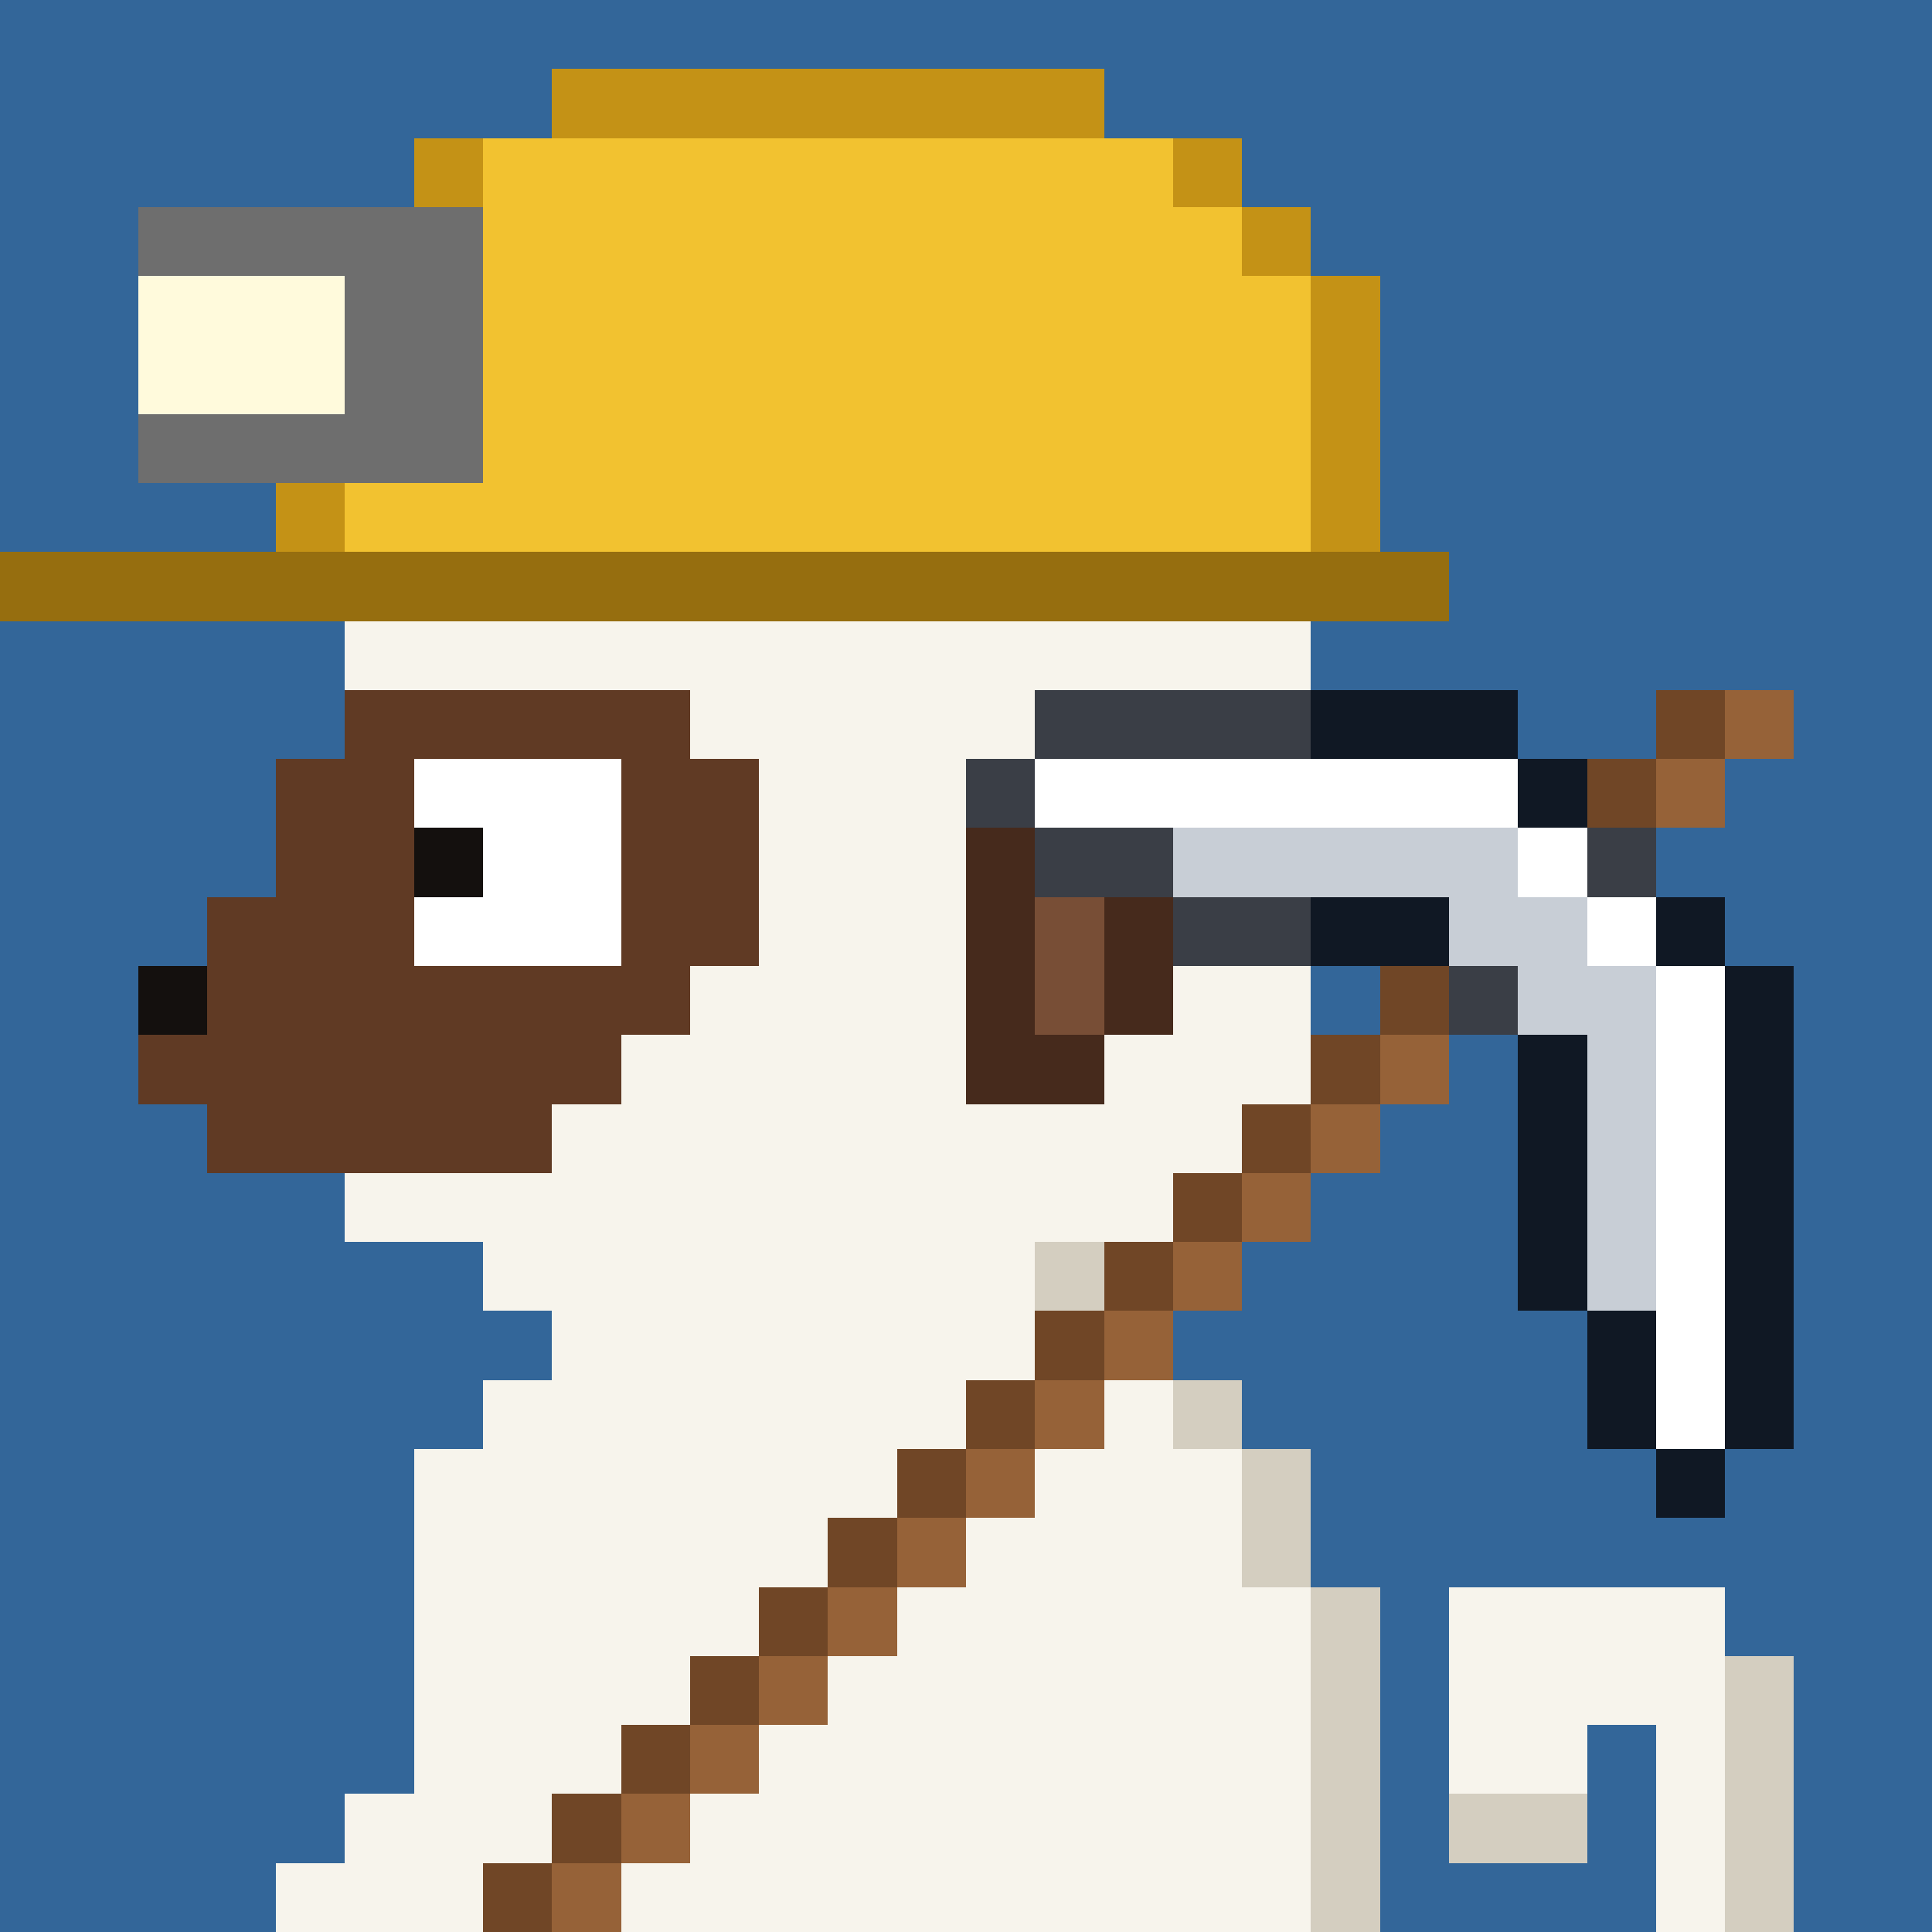
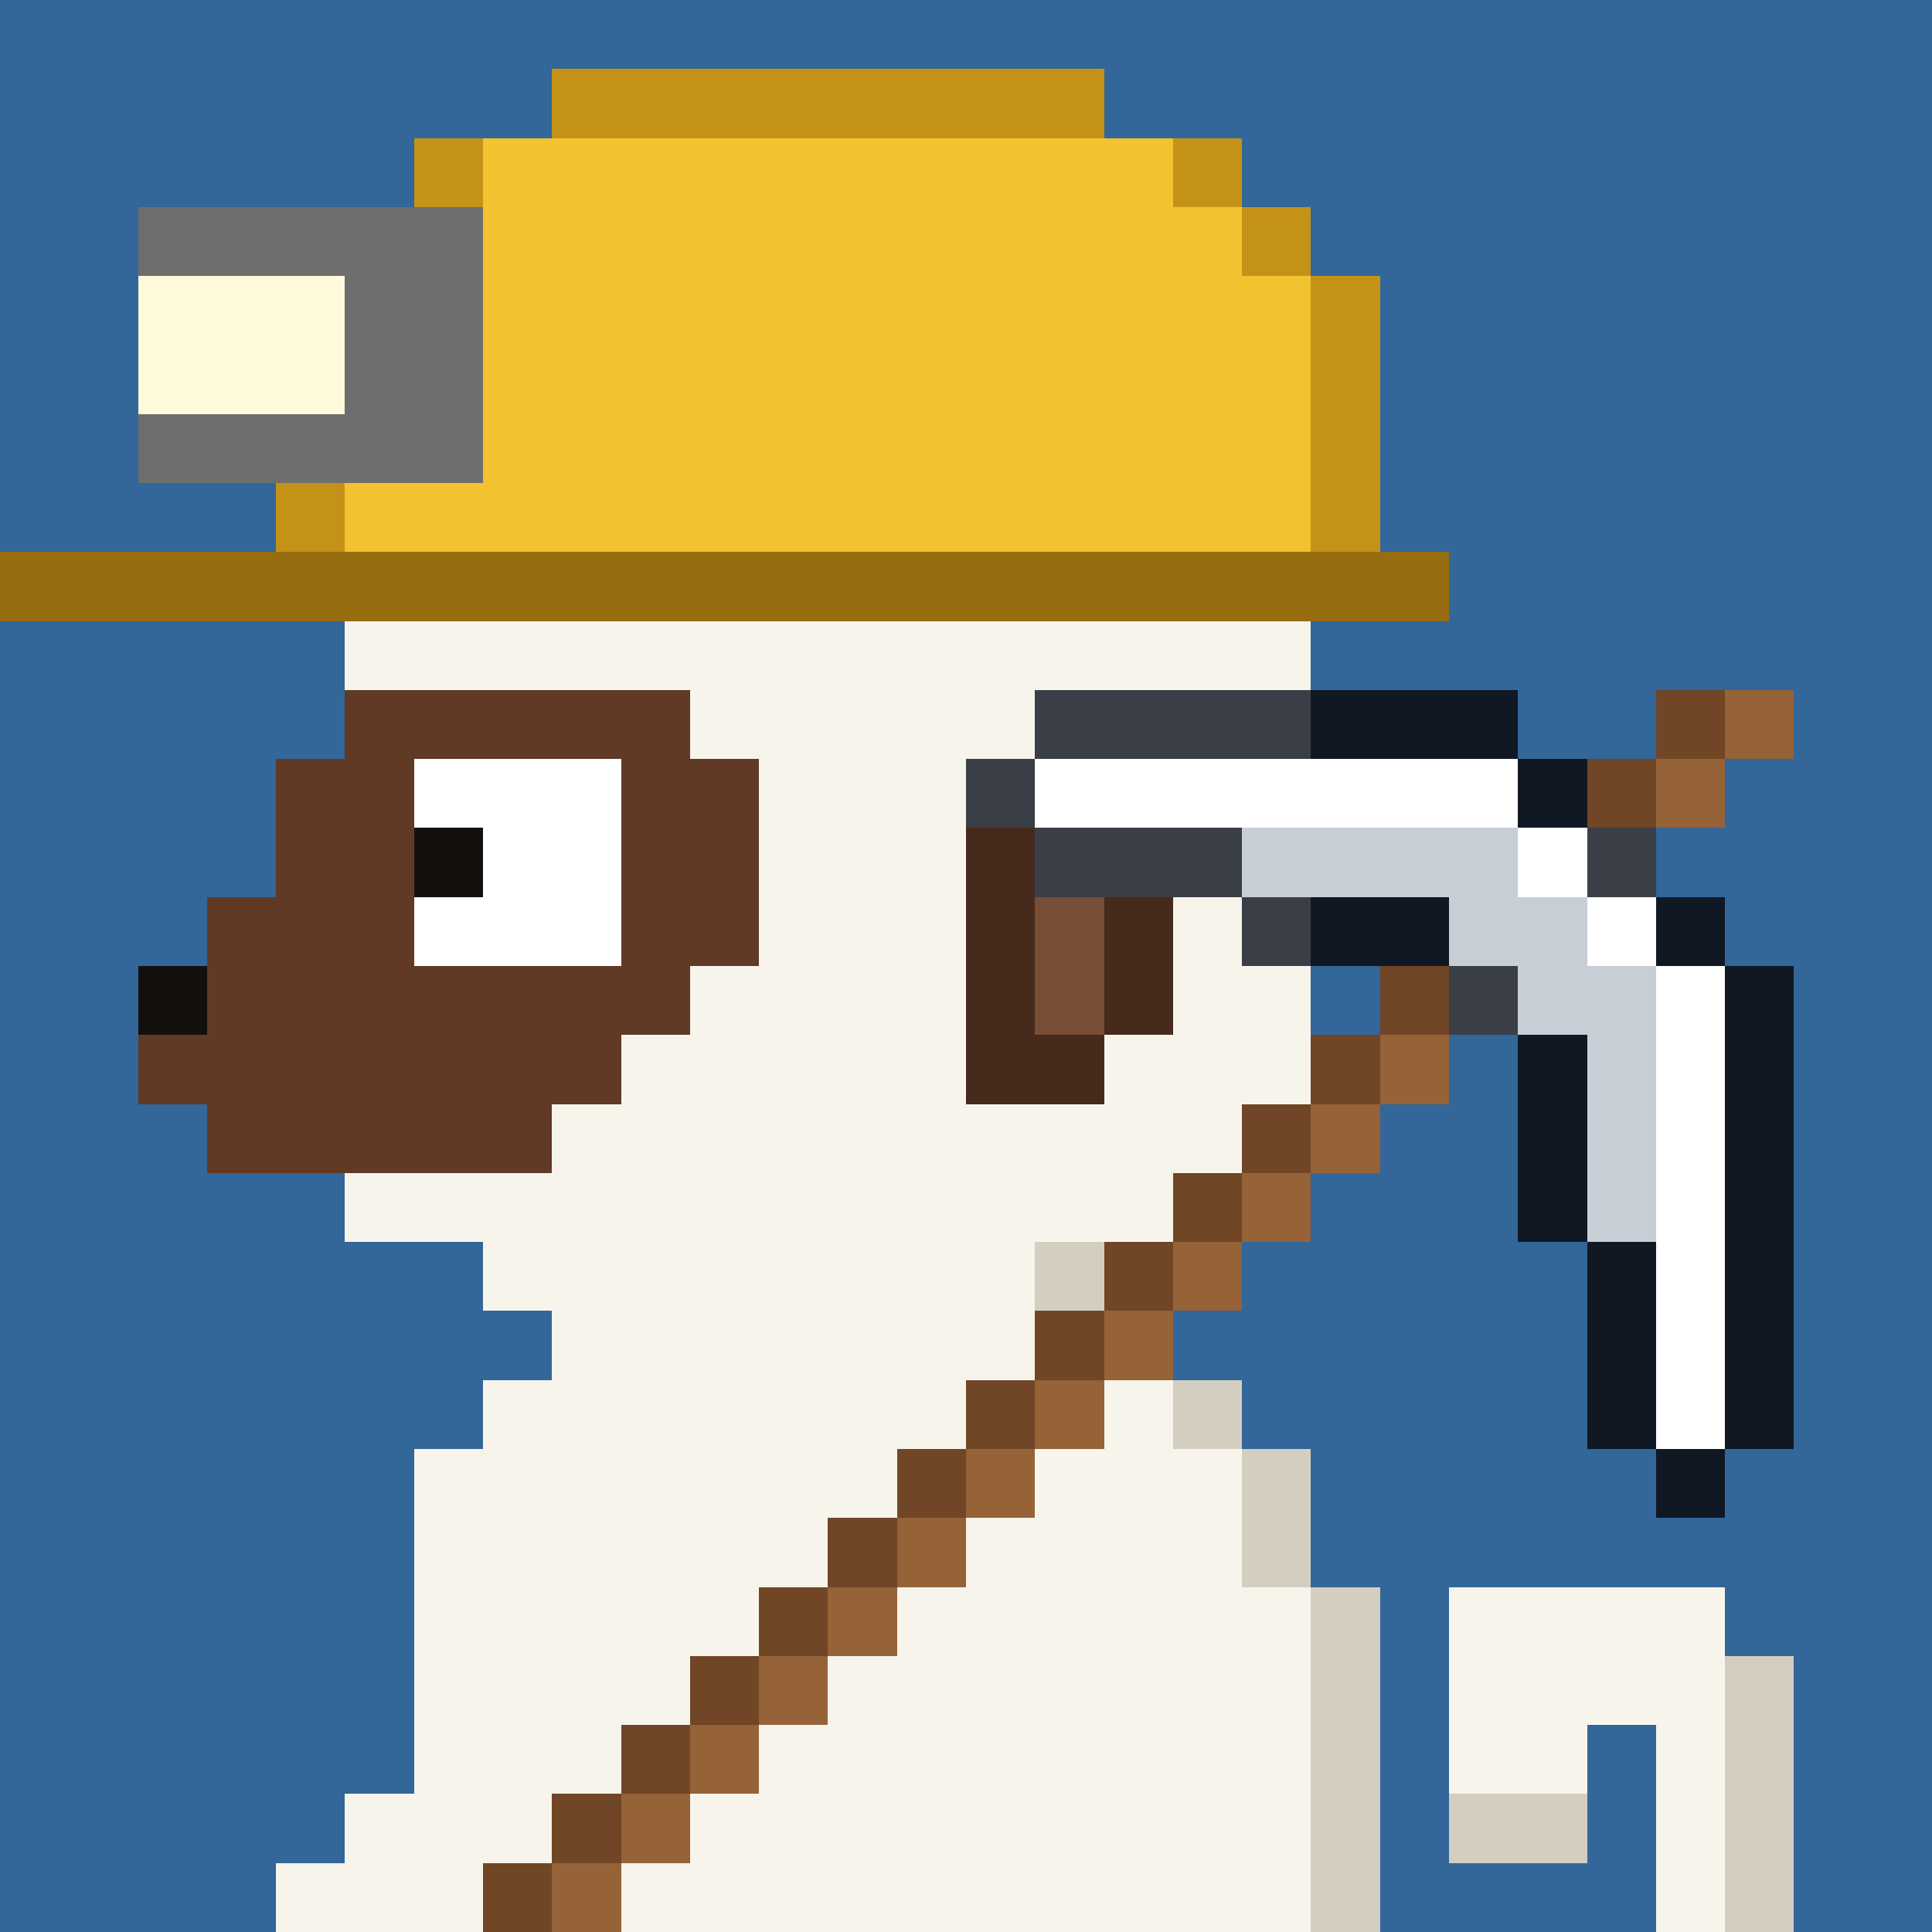
<svg xmlns="http://www.w3.org/2000/svg" viewBox="0 0 28 28" shape-rendering="crispEdges">
  <rect width="28" height="28" fill="#336699" />
  <rect x="8" y="1" width="1" height="1" fill="#c49216" />
  <rect x="9" y="1" width="1" height="1" fill="#c49216" />
  <rect x="10" y="1" width="1" height="1" fill="#c49216" />
  <rect x="11" y="1" width="1" height="1" fill="#c49216" />
  <rect x="12" y="1" width="1" height="1" fill="#c49216" />
  <rect x="13" y="1" width="1" height="1" fill="#c49216" />
  <rect x="14" y="1" width="1" height="1" fill="#c49216" />
  <rect x="15" y="1" width="1" height="1" fill="#c49216" />
  <rect x="6" y="2" width="1" height="1" fill="#c49216" />
  <rect x="7" y="2" width="1" height="1" fill="#f2c230" />
  <rect x="8" y="2" width="1" height="1" fill="#f2c230" />
  <rect x="9" y="2" width="1" height="1" fill="#f2c230" />
  <rect x="10" y="2" width="1" height="1" fill="#f2c230" />
  <rect x="11" y="2" width="1" height="1" fill="#f2c230" />
  <rect x="12" y="2" width="1" height="1" fill="#f2c230" />
  <rect x="13" y="2" width="1" height="1" fill="#f2c230" />
  <rect x="14" y="2" width="1" height="1" fill="#f2c230" />
  <rect x="15" y="2" width="1" height="1" fill="#f2c230" />
  <rect x="16" y="2" width="1" height="1" fill="#f2c230" />
  <rect x="17" y="2" width="1" height="1" fill="#c49216" />
  <rect x="2" y="3" width="1" height="1" fill="#6e6e6e" />
  <rect x="3" y="3" width="1" height="1" fill="#6e6e6e" />
  <rect x="4" y="3" width="1" height="1" fill="#6e6e6e" />
  <rect x="5" y="3" width="1" height="1" fill="#6e6e6e" />
  <rect x="6" y="3" width="1" height="1" fill="#6e6e6e" />
  <rect x="7" y="3" width="1" height="1" fill="#f2c230" />
  <rect x="8" y="3" width="1" height="1" fill="#f2c230" />
  <rect x="9" y="3" width="1" height="1" fill="#f2c230" />
  <rect x="10" y="3" width="1" height="1" fill="#f2c230" />
  <rect x="11" y="3" width="1" height="1" fill="#f2c230" />
  <rect x="12" y="3" width="1" height="1" fill="#f2c230" />
  <rect x="13" y="3" width="1" height="1" fill="#f2c230" />
  <rect x="14" y="3" width="1" height="1" fill="#f2c230" />
  <rect x="15" y="3" width="1" height="1" fill="#f2c230" />
  <rect x="16" y="3" width="1" height="1" fill="#f2c230" />
  <rect x="17" y="3" width="1" height="1" fill="#f2c230" />
  <rect x="18" y="3" width="1" height="1" fill="#c49216" />
  <rect x="2" y="4" width="1" height="1" fill="#fffadc" />
  <rect x="3" y="4" width="1" height="1" fill="#fffadc" />
  <rect x="4" y="4" width="1" height="1" fill="#fffadc" />
  <rect x="5" y="4" width="1" height="1" fill="#6e6e6e" />
  <rect x="6" y="4" width="1" height="1" fill="#6e6e6e" />
  <rect x="7" y="4" width="1" height="1" fill="#f2c230" />
  <rect x="8" y="4" width="1" height="1" fill="#f2c230" />
  <rect x="9" y="4" width="1" height="1" fill="#f2c230" />
  <rect x="10" y="4" width="1" height="1" fill="#f2c230" />
  <rect x="11" y="4" width="1" height="1" fill="#f2c230" />
  <rect x="12" y="4" width="1" height="1" fill="#f2c230" />
  <rect x="13" y="4" width="1" height="1" fill="#f2c230" />
  <rect x="14" y="4" width="1" height="1" fill="#f2c230" />
  <rect x="15" y="4" width="1" height="1" fill="#f2c230" />
  <rect x="16" y="4" width="1" height="1" fill="#f2c230" />
  <rect x="17" y="4" width="1" height="1" fill="#f2c230" />
  <rect x="18" y="4" width="1" height="1" fill="#f2c230" />
  <rect x="19" y="4" width="1" height="1" fill="#c49216" />
  <rect x="2" y="5" width="1" height="1" fill="#fffadc" />
  <rect x="3" y="5" width="1" height="1" fill="#fffadc" />
  <rect x="4" y="5" width="1" height="1" fill="#fffadc" />
  <rect x="5" y="5" width="1" height="1" fill="#6e6e6e" />
  <rect x="6" y="5" width="1" height="1" fill="#6e6e6e" />
  <rect x="7" y="5" width="1" height="1" fill="#f2c230" />
  <rect x="8" y="5" width="1" height="1" fill="#f2c230" />
  <rect x="9" y="5" width="1" height="1" fill="#f2c230" />
  <rect x="10" y="5" width="1" height="1" fill="#f2c230" />
  <rect x="11" y="5" width="1" height="1" fill="#f2c230" />
  <rect x="12" y="5" width="1" height="1" fill="#f2c230" />
  <rect x="13" y="5" width="1" height="1" fill="#f2c230" />
  <rect x="14" y="5" width="1" height="1" fill="#f2c230" />
  <rect x="15" y="5" width="1" height="1" fill="#f2c230" />
  <rect x="16" y="5" width="1" height="1" fill="#f2c230" />
  <rect x="17" y="5" width="1" height="1" fill="#f2c230" />
  <rect x="18" y="5" width="1" height="1" fill="#f2c230" />
  <rect x="19" y="5" width="1" height="1" fill="#c49216" />
  <rect x="2" y="6" width="1" height="1" fill="#6e6e6e" />
  <rect x="3" y="6" width="1" height="1" fill="#6e6e6e" />
  <rect x="4" y="6" width="1" height="1" fill="#6e6e6e" />
  <rect x="5" y="6" width="1" height="1" fill="#6e6e6e" />
  <rect x="6" y="6" width="1" height="1" fill="#6e6e6e" />
  <rect x="7" y="6" width="1" height="1" fill="#f2c230" />
  <rect x="8" y="6" width="1" height="1" fill="#f2c230" />
  <rect x="9" y="6" width="1" height="1" fill="#f2c230" />
  <rect x="10" y="6" width="1" height="1" fill="#f2c230" />
  <rect x="11" y="6" width="1" height="1" fill="#f2c230" />
  <rect x="12" y="6" width="1" height="1" fill="#f2c230" />
  <rect x="13" y="6" width="1" height="1" fill="#f2c230" />
  <rect x="14" y="6" width="1" height="1" fill="#f2c230" />
  <rect x="15" y="6" width="1" height="1" fill="#f2c230" />
  <rect x="16" y="6" width="1" height="1" fill="#f2c230" />
  <rect x="17" y="6" width="1" height="1" fill="#f2c230" />
  <rect x="18" y="6" width="1" height="1" fill="#f2c230" />
  <rect x="19" y="6" width="1" height="1" fill="#c49216" />
  <rect x="4" y="7" width="1" height="1" fill="#c49216" />
  <rect x="5" y="7" width="1" height="1" fill="#f2c230" />
  <rect x="6" y="7" width="1" height="1" fill="#f2c230" />
  <rect x="7" y="7" width="1" height="1" fill="#f2c230" />
  <rect x="8" y="7" width="1" height="1" fill="#f2c230" />
  <rect x="9" y="7" width="1" height="1" fill="#f2c230" />
  <rect x="10" y="7" width="1" height="1" fill="#f2c230" />
  <rect x="11" y="7" width="1" height="1" fill="#f2c230" />
  <rect x="12" y="7" width="1" height="1" fill="#f2c230" />
  <rect x="13" y="7" width="1" height="1" fill="#f2c230" />
  <rect x="14" y="7" width="1" height="1" fill="#f2c230" />
  <rect x="15" y="7" width="1" height="1" fill="#f2c230" />
  <rect x="16" y="7" width="1" height="1" fill="#f2c230" />
  <rect x="17" y="7" width="1" height="1" fill="#f2c230" />
  <rect x="18" y="7" width="1" height="1" fill="#f2c230" />
  <rect x="19" y="7" width="1" height="1" fill="#c49216" />
  <rect x="0" y="8" width="1" height="1" fill="#966e0f" />
  <rect x="1" y="8" width="1" height="1" fill="#966e0f" />
  <rect x="2" y="8" width="1" height="1" fill="#966e0f" />
  <rect x="3" y="8" width="1" height="1" fill="#966e0f" />
  <rect x="4" y="8" width="1" height="1" fill="#966e0f" />
  <rect x="5" y="8" width="1" height="1" fill="#966e0f" />
  <rect x="6" y="8" width="1" height="1" fill="#966e0f" />
  <rect x="7" y="8" width="1" height="1" fill="#966e0f" />
  <rect x="8" y="8" width="1" height="1" fill="#966e0f" />
  <rect x="9" y="8" width="1" height="1" fill="#966e0f" />
  <rect x="10" y="8" width="1" height="1" fill="#966e0f" />
  <rect x="11" y="8" width="1" height="1" fill="#966e0f" />
  <rect x="12" y="8" width="1" height="1" fill="#966e0f" />
  <rect x="13" y="8" width="1" height="1" fill="#966e0f" />
  <rect x="14" y="8" width="1" height="1" fill="#966e0f" />
  <rect x="15" y="8" width="1" height="1" fill="#966e0f" />
  <rect x="16" y="8" width="1" height="1" fill="#966e0f" />
  <rect x="17" y="8" width="1" height="1" fill="#966e0f" />
  <rect x="18" y="8" width="1" height="1" fill="#966e0f" />
  <rect x="19" y="8" width="1" height="1" fill="#966e0f" />
  <rect x="20" y="8" width="1" height="1" fill="#966e0f" />
  <rect x="5" y="9" width="1" height="1" fill="#f7f4ec" />
  <rect x="6" y="9" width="1" height="1" fill="#f7f4ec" />
  <rect x="7" y="9" width="1" height="1" fill="#f7f4ec" />
  <rect x="8" y="9" width="1" height="1" fill="#f7f4ec" />
  <rect x="9" y="9" width="1" height="1" fill="#f7f4ec" />
  <rect x="10" y="9" width="1" height="1" fill="#f7f4ec" />
  <rect x="11" y="9" width="1" height="1" fill="#f7f4ec" />
  <rect x="12" y="9" width="1" height="1" fill="#f7f4ec" />
  <rect x="13" y="9" width="1" height="1" fill="#f7f4ec" />
  <rect x="14" y="9" width="1" height="1" fill="#f7f4ec" />
  <rect x="15" y="9" width="1" height="1" fill="#f7f4ec" />
  <rect x="16" y="9" width="1" height="1" fill="#f7f4ec" />
  <rect x="17" y="9" width="1" height="1" fill="#f7f4ec" />
  <rect x="18" y="9" width="1" height="1" fill="#f7f4ec" />
  <rect x="5" y="10" width="1" height="1" fill="#603a24" />
  <rect x="6" y="10" width="1" height="1" fill="#603a24" />
  <rect x="7" y="10" width="1" height="1" fill="#603a24" />
  <rect x="8" y="10" width="1" height="1" fill="#603a24" />
  <rect x="9" y="10" width="1" height="1" fill="#603a24" />
  <rect x="10" y="10" width="1" height="1" fill="#f7f4ec" />
  <rect x="11" y="10" width="1" height="1" fill="#f7f4ec" />
  <rect x="12" y="10" width="1" height="1" fill="#f7f4ec" />
  <rect x="13" y="10" width="1" height="1" fill="#f7f4ec" />
  <rect x="14" y="10" width="1" height="1" fill="#f7f4ec" />
  <rect x="15" y="10" width="1" height="1" fill="#3a3e46" />
  <rect x="16" y="10" width="1" height="1" fill="#3a3e46" />
  <rect x="17" y="10" width="1" height="1" fill="#3a3e46" />
  <rect x="18" y="10" width="1" height="1" fill="#3a3e46" />
  <rect x="19" y="10" width="1" height="1" fill="#101824" />
  <rect x="20" y="10" width="1" height="1" fill="#101824" />
  <rect x="21" y="10" width="1" height="1" fill="#101824" />
  <rect x="24" y="10" width="1" height="1" fill="#704626" />
  <rect x="25" y="10" width="1" height="1" fill="#966238" />
  <rect x="4" y="11" width="1" height="1" fill="#603a24" />
  <rect x="5" y="11" width="1" height="1" fill="#603a24" />
  <rect x="6" y="11" width="1" height="1" fill="#ffffff" />
  <rect x="7" y="11" width="1" height="1" fill="#ffffff" />
  <rect x="8" y="11" width="1" height="1" fill="#ffffff" />
  <rect x="9" y="11" width="1" height="1" fill="#603a24" />
  <rect x="10" y="11" width="1" height="1" fill="#603a24" />
  <rect x="11" y="11" width="1" height="1" fill="#f7f4ec" />
  <rect x="12" y="11" width="1" height="1" fill="#f7f4ec" />
  <rect x="13" y="11" width="1" height="1" fill="#f7f4ec" />
  <rect x="14" y="11" width="1" height="1" fill="#3a3e46" />
  <rect x="15" y="11" width="1" height="1" fill="#ffffff" />
  <rect x="16" y="11" width="1" height="1" fill="#ffffff" />
  <rect x="17" y="11" width="1" height="1" fill="#ffffff" />
  <rect x="18" y="11" width="1" height="1" fill="#ffffff" />
  <rect x="19" y="11" width="1" height="1" fill="#ffffff" />
  <rect x="20" y="11" width="1" height="1" fill="#ffffff" />
  <rect x="21" y="11" width="1" height="1" fill="#ffffff" />
  <rect x="22" y="11" width="1" height="1" fill="#101824" />
  <rect x="23" y="11" width="1" height="1" fill="#704626" />
  <rect x="24" y="11" width="1" height="1" fill="#966238" />
  <rect x="4" y="12" width="1" height="1" fill="#603a24" />
  <rect x="5" y="12" width="1" height="1" fill="#603a24" />
  <rect x="6" y="12" width="1" height="1" fill="#14100e" />
  <rect x="7" y="12" width="1" height="1" fill="#ffffff" />
  <rect x="8" y="12" width="1" height="1" fill="#ffffff" />
  <rect x="9" y="12" width="1" height="1" fill="#603a24" />
  <rect x="10" y="12" width="1" height="1" fill="#603a24" />
  <rect x="11" y="12" width="1" height="1" fill="#f7f4ec" />
  <rect x="12" y="12" width="1" height="1" fill="#f7f4ec" />
  <rect x="13" y="12" width="1" height="1" fill="#f7f4ec" />
  <rect x="14" y="12" width="1" height="1" fill="#462a1c" />
  <rect x="15" y="12" width="1" height="1" fill="#3a3e46" />
  <rect x="16" y="12" width="1" height="1" fill="#3a3e46" />
-   <rect x="17" y="12" width="1" height="1" fill="#c8ced6" />
+   <rect x="17" y="12" width="1" height="1" fill="#3a3e46" />
  <rect x="18" y="12" width="1" height="1" fill="#c8ced6" />
  <rect x="19" y="12" width="1" height="1" fill="#c8ced6" />
  <rect x="20" y="12" width="1" height="1" fill="#c8ced6" />
  <rect x="21" y="12" width="1" height="1" fill="#c8ced6" />
  <rect x="22" y="12" width="1" height="1" fill="#ffffff" />
  <rect x="23" y="12" width="1" height="1" fill="#3a3e46" />
  <rect x="3" y="13" width="1" height="1" fill="#603a24" />
  <rect x="4" y="13" width="1" height="1" fill="#603a24" />
  <rect x="5" y="13" width="1" height="1" fill="#603a24" />
  <rect x="6" y="13" width="1" height="1" fill="#ffffff" />
  <rect x="7" y="13" width="1" height="1" fill="#ffffff" />
  <rect x="8" y="13" width="1" height="1" fill="#ffffff" />
  <rect x="9" y="13" width="1" height="1" fill="#603a24" />
  <rect x="10" y="13" width="1" height="1" fill="#603a24" />
  <rect x="11" y="13" width="1" height="1" fill="#f7f4ec" />
  <rect x="12" y="13" width="1" height="1" fill="#f7f4ec" />
  <rect x="13" y="13" width="1" height="1" fill="#f7f4ec" />
  <rect x="14" y="13" width="1" height="1" fill="#462a1c" />
  <rect x="15" y="13" width="1" height="1" fill="#784e36" />
  <rect x="16" y="13" width="1" height="1" fill="#462a1c" />
-   <rect x="17" y="13" width="1" height="1" fill="#3a3e46" />
+   <rect x="17" y="13" width="1" height="1" fill="#f7f4ec" />
  <rect x="18" y="13" width="1" height="1" fill="#3a3e46" />
  <rect x="19" y="13" width="1" height="1" fill="#101824" />
  <rect x="20" y="13" width="1" height="1" fill="#101824" />
  <rect x="21" y="13" width="1" height="1" fill="#c8ced6" />
  <rect x="22" y="13" width="1" height="1" fill="#c8ced6" />
  <rect x="23" y="13" width="1" height="1" fill="#ffffff" />
  <rect x="24" y="13" width="1" height="1" fill="#101824" />
  <rect x="2" y="14" width="1" height="1" fill="#14100e" />
  <rect x="3" y="14" width="1" height="1" fill="#603a24" />
  <rect x="4" y="14" width="1" height="1" fill="#603a24" />
  <rect x="5" y="14" width="1" height="1" fill="#603a24" />
  <rect x="6" y="14" width="1" height="1" fill="#603a24" />
  <rect x="7" y="14" width="1" height="1" fill="#603a24" />
  <rect x="8" y="14" width="1" height="1" fill="#603a24" />
  <rect x="9" y="14" width="1" height="1" fill="#603a24" />
  <rect x="10" y="14" width="1" height="1" fill="#f7f4ec" />
  <rect x="11" y="14" width="1" height="1" fill="#f7f4ec" />
  <rect x="12" y="14" width="1" height="1" fill="#f7f4ec" />
  <rect x="13" y="14" width="1" height="1" fill="#f7f4ec" />
  <rect x="14" y="14" width="1" height="1" fill="#462a1c" />
  <rect x="15" y="14" width="1" height="1" fill="#784e36" />
  <rect x="16" y="14" width="1" height="1" fill="#462a1c" />
  <rect x="17" y="14" width="1" height="1" fill="#f7f4ec" />
  <rect x="18" y="14" width="1" height="1" fill="#f7f4ec" />
  <rect x="20" y="14" width="1" height="1" fill="#704626" />
  <rect x="21" y="14" width="1" height="1" fill="#3a3e46" />
  <rect x="22" y="14" width="1" height="1" fill="#c8ced6" />
  <rect x="23" y="14" width="1" height="1" fill="#c8ced6" />
  <rect x="24" y="14" width="1" height="1" fill="#ffffff" />
  <rect x="25" y="14" width="1" height="1" fill="#101824" />
  <rect x="2" y="15" width="1" height="1" fill="#603a24" />
  <rect x="3" y="15" width="1" height="1" fill="#603a24" />
  <rect x="4" y="15" width="1" height="1" fill="#603a24" />
  <rect x="5" y="15" width="1" height="1" fill="#603a24" />
  <rect x="6" y="15" width="1" height="1" fill="#603a24" />
  <rect x="7" y="15" width="1" height="1" fill="#603a24" />
  <rect x="8" y="15" width="1" height="1" fill="#603a24" />
  <rect x="9" y="15" width="1" height="1" fill="#f7f4ec" />
  <rect x="10" y="15" width="1" height="1" fill="#f7f4ec" />
  <rect x="11" y="15" width="1" height="1" fill="#f7f4ec" />
  <rect x="12" y="15" width="1" height="1" fill="#f7f4ec" />
  <rect x="13" y="15" width="1" height="1" fill="#f7f4ec" />
  <rect x="14" y="15" width="1" height="1" fill="#462a1c" />
  <rect x="15" y="15" width="1" height="1" fill="#462a1c" />
  <rect x="16" y="15" width="1" height="1" fill="#f7f4ec" />
  <rect x="17" y="15" width="1" height="1" fill="#f7f4ec" />
  <rect x="18" y="15" width="1" height="1" fill="#f7f4ec" />
  <rect x="19" y="15" width="1" height="1" fill="#704626" />
  <rect x="20" y="15" width="1" height="1" fill="#966238" />
  <rect x="22" y="15" width="1" height="1" fill="#101824" />
  <rect x="23" y="15" width="1" height="1" fill="#c8ced6" />
  <rect x="24" y="15" width="1" height="1" fill="#ffffff" />
  <rect x="25" y="15" width="1" height="1" fill="#101824" />
  <rect x="3" y="16" width="1" height="1" fill="#603a24" />
  <rect x="4" y="16" width="1" height="1" fill="#603a24" />
  <rect x="5" y="16" width="1" height="1" fill="#603a24" />
  <rect x="6" y="16" width="1" height="1" fill="#603a24" />
  <rect x="7" y="16" width="1" height="1" fill="#603a24" />
  <rect x="8" y="16" width="1" height="1" fill="#f7f4ec" />
  <rect x="9" y="16" width="1" height="1" fill="#f7f4ec" />
  <rect x="10" y="16" width="1" height="1" fill="#f7f4ec" />
  <rect x="11" y="16" width="1" height="1" fill="#f7f4ec" />
  <rect x="12" y="16" width="1" height="1" fill="#f7f4ec" />
  <rect x="13" y="16" width="1" height="1" fill="#f7f4ec" />
  <rect x="14" y="16" width="1" height="1" fill="#f7f4ec" />
  <rect x="15" y="16" width="1" height="1" fill="#f7f4ec" />
  <rect x="16" y="16" width="1" height="1" fill="#f7f4ec" />
  <rect x="17" y="16" width="1" height="1" fill="#f7f4ec" />
  <rect x="18" y="16" width="1" height="1" fill="#704626" />
  <rect x="19" y="16" width="1" height="1" fill="#966238" />
  <rect x="22" y="16" width="1" height="1" fill="#101824" />
  <rect x="23" y="16" width="1" height="1" fill="#c8ced6" />
  <rect x="24" y="16" width="1" height="1" fill="#ffffff" />
  <rect x="25" y="16" width="1" height="1" fill="#101824" />
  <rect x="5" y="17" width="1" height="1" fill="#f7f4ec" />
  <rect x="6" y="17" width="1" height="1" fill="#f7f4ec" />
  <rect x="7" y="17" width="1" height="1" fill="#f7f4ec" />
  <rect x="8" y="17" width="1" height="1" fill="#f7f4ec" />
  <rect x="9" y="17" width="1" height="1" fill="#f7f4ec" />
  <rect x="10" y="17" width="1" height="1" fill="#f7f4ec" />
  <rect x="11" y="17" width="1" height="1" fill="#f7f4ec" />
  <rect x="12" y="17" width="1" height="1" fill="#f7f4ec" />
  <rect x="13" y="17" width="1" height="1" fill="#f7f4ec" />
  <rect x="14" y="17" width="1" height="1" fill="#f7f4ec" />
  <rect x="15" y="17" width="1" height="1" fill="#f7f4ec" />
  <rect x="16" y="17" width="1" height="1" fill="#f7f4ec" />
  <rect x="17" y="17" width="1" height="1" fill="#704626" />
  <rect x="18" y="17" width="1" height="1" fill="#966238" />
  <rect x="22" y="17" width="1" height="1" fill="#101824" />
  <rect x="23" y="17" width="1" height="1" fill="#c8ced6" />
  <rect x="24" y="17" width="1" height="1" fill="#ffffff" />
  <rect x="25" y="17" width="1" height="1" fill="#101824" />
  <rect x="7" y="18" width="1" height="1" fill="#f7f4ec" />
  <rect x="8" y="18" width="1" height="1" fill="#f7f4ec" />
  <rect x="9" y="18" width="1" height="1" fill="#f7f4ec" />
  <rect x="10" y="18" width="1" height="1" fill="#f7f4ec" />
  <rect x="11" y="18" width="1" height="1" fill="#f7f4ec" />
  <rect x="12" y="18" width="1" height="1" fill="#f7f4ec" />
  <rect x="13" y="18" width="1" height="1" fill="#f7f4ec" />
  <rect x="14" y="18" width="1" height="1" fill="#f7f4ec" />
  <rect x="15" y="18" width="1" height="1" fill="#d4cec0" />
  <rect x="16" y="18" width="1" height="1" fill="#704626" />
  <rect x="17" y="18" width="1" height="1" fill="#966238" />
-   <rect x="22" y="18" width="1" height="1" fill="#101824" />
-   <rect x="23" y="18" width="1" height="1" fill="#c8ced6" />
+   <rect x="23" y="18" width="1" height="1" fill="#101824" />
  <rect x="24" y="18" width="1" height="1" fill="#ffffff" />
  <rect x="25" y="18" width="1" height="1" fill="#101824" />
  <rect x="8" y="19" width="1" height="1" fill="#f7f4ec" />
  <rect x="9" y="19" width="1" height="1" fill="#f7f4ec" />
  <rect x="10" y="19" width="1" height="1" fill="#f7f4ec" />
  <rect x="11" y="19" width="1" height="1" fill="#f7f4ec" />
  <rect x="12" y="19" width="1" height="1" fill="#f7f4ec" />
  <rect x="13" y="19" width="1" height="1" fill="#f7f4ec" />
  <rect x="14" y="19" width="1" height="1" fill="#f7f4ec" />
  <rect x="15" y="19" width="1" height="1" fill="#704626" />
  <rect x="16" y="19" width="1" height="1" fill="#966238" />
  <rect x="23" y="19" width="1" height="1" fill="#101824" />
  <rect x="24" y="19" width="1" height="1" fill="#ffffff" />
  <rect x="25" y="19" width="1" height="1" fill="#101824" />
  <rect x="7" y="20" width="1" height="1" fill="#f7f4ec" />
  <rect x="8" y="20" width="1" height="1" fill="#f7f4ec" />
  <rect x="9" y="20" width="1" height="1" fill="#f7f4ec" />
  <rect x="10" y="20" width="1" height="1" fill="#f7f4ec" />
  <rect x="11" y="20" width="1" height="1" fill="#f7f4ec" />
  <rect x="12" y="20" width="1" height="1" fill="#f7f4ec" />
  <rect x="13" y="20" width="1" height="1" fill="#f7f4ec" />
  <rect x="14" y="20" width="1" height="1" fill="#704626" />
  <rect x="15" y="20" width="1" height="1" fill="#966238" />
  <rect x="16" y="20" width="1" height="1" fill="#f7f4ec" />
  <rect x="17" y="20" width="1" height="1" fill="#d4cec0" />
  <rect x="23" y="20" width="1" height="1" fill="#101824" />
  <rect x="24" y="20" width="1" height="1" fill="#ffffff" />
  <rect x="25" y="20" width="1" height="1" fill="#101824" />
  <rect x="6" y="21" width="1" height="1" fill="#f7f4ec" />
  <rect x="7" y="21" width="1" height="1" fill="#f7f4ec" />
  <rect x="8" y="21" width="1" height="1" fill="#f7f4ec" />
  <rect x="9" y="21" width="1" height="1" fill="#f7f4ec" />
  <rect x="10" y="21" width="1" height="1" fill="#f7f4ec" />
  <rect x="11" y="21" width="1" height="1" fill="#f7f4ec" />
  <rect x="12" y="21" width="1" height="1" fill="#f7f4ec" />
  <rect x="13" y="21" width="1" height="1" fill="#704626" />
  <rect x="14" y="21" width="1" height="1" fill="#966238" />
  <rect x="15" y="21" width="1" height="1" fill="#f7f4ec" />
  <rect x="16" y="21" width="1" height="1" fill="#f7f4ec" />
  <rect x="17" y="21" width="1" height="1" fill="#f7f4ec" />
  <rect x="18" y="21" width="1" height="1" fill="#d4cec0" />
  <rect x="24" y="21" width="1" height="1" fill="#101824" />
  <rect x="6" y="22" width="1" height="1" fill="#f7f4ec" />
  <rect x="7" y="22" width="1" height="1" fill="#f7f4ec" />
  <rect x="8" y="22" width="1" height="1" fill="#f7f4ec" />
  <rect x="9" y="22" width="1" height="1" fill="#f7f4ec" />
  <rect x="10" y="22" width="1" height="1" fill="#f7f4ec" />
  <rect x="11" y="22" width="1" height="1" fill="#f7f4ec" />
  <rect x="12" y="22" width="1" height="1" fill="#704626" />
  <rect x="13" y="22" width="1" height="1" fill="#966238" />
  <rect x="14" y="22" width="1" height="1" fill="#f7f4ec" />
  <rect x="15" y="22" width="1" height="1" fill="#f7f4ec" />
  <rect x="16" y="22" width="1" height="1" fill="#f7f4ec" />
  <rect x="17" y="22" width="1" height="1" fill="#f7f4ec" />
  <rect x="18" y="22" width="1" height="1" fill="#d4cec0" />
  <rect x="6" y="23" width="1" height="1" fill="#f7f4ec" />
  <rect x="7" y="23" width="1" height="1" fill="#f7f4ec" />
  <rect x="8" y="23" width="1" height="1" fill="#f7f4ec" />
  <rect x="9" y="23" width="1" height="1" fill="#f7f4ec" />
  <rect x="10" y="23" width="1" height="1" fill="#f7f4ec" />
  <rect x="11" y="23" width="1" height="1" fill="#704626" />
  <rect x="12" y="23" width="1" height="1" fill="#966238" />
  <rect x="13" y="23" width="1" height="1" fill="#f7f4ec" />
  <rect x="14" y="23" width="1" height="1" fill="#f7f4ec" />
  <rect x="15" y="23" width="1" height="1" fill="#f7f4ec" />
  <rect x="16" y="23" width="1" height="1" fill="#f7f4ec" />
  <rect x="17" y="23" width="1" height="1" fill="#f7f4ec" />
  <rect x="18" y="23" width="1" height="1" fill="#f7f4ec" />
  <rect x="19" y="23" width="1" height="1" fill="#d4cec0" />
  <rect x="21" y="23" width="1" height="1" fill="#f7f4ec" />
  <rect x="22" y="23" width="1" height="1" fill="#f7f4ec" />
  <rect x="23" y="23" width="1" height="1" fill="#f7f4ec" />
  <rect x="24" y="23" width="1" height="1" fill="#f7f4ec" />
  <rect x="6" y="24" width="1" height="1" fill="#f7f4ec" />
  <rect x="7" y="24" width="1" height="1" fill="#f7f4ec" />
  <rect x="8" y="24" width="1" height="1" fill="#f7f4ec" />
  <rect x="9" y="24" width="1" height="1" fill="#f7f4ec" />
  <rect x="10" y="24" width="1" height="1" fill="#704626" />
  <rect x="11" y="24" width="1" height="1" fill="#966238" />
  <rect x="12" y="24" width="1" height="1" fill="#f7f4ec" />
  <rect x="13" y="24" width="1" height="1" fill="#f7f4ec" />
  <rect x="14" y="24" width="1" height="1" fill="#f7f4ec" />
  <rect x="15" y="24" width="1" height="1" fill="#f7f4ec" />
  <rect x="16" y="24" width="1" height="1" fill="#f7f4ec" />
  <rect x="17" y="24" width="1" height="1" fill="#f7f4ec" />
  <rect x="18" y="24" width="1" height="1" fill="#f7f4ec" />
  <rect x="19" y="24" width="1" height="1" fill="#d4cec0" />
  <rect x="21" y="24" width="1" height="1" fill="#f7f4ec" />
  <rect x="22" y="24" width="1" height="1" fill="#f7f4ec" />
  <rect x="23" y="24" width="1" height="1" fill="#f7f4ec" />
  <rect x="24" y="24" width="1" height="1" fill="#f7f4ec" />
  <rect x="25" y="24" width="1" height="1" fill="#d4cec0" />
  <rect x="6" y="25" width="1" height="1" fill="#f7f4ec" />
  <rect x="7" y="25" width="1" height="1" fill="#f7f4ec" />
  <rect x="8" y="25" width="1" height="1" fill="#f7f4ec" />
  <rect x="9" y="25" width="1" height="1" fill="#704626" />
  <rect x="10" y="25" width="1" height="1" fill="#966238" />
  <rect x="11" y="25" width="1" height="1" fill="#f7f4ec" />
  <rect x="12" y="25" width="1" height="1" fill="#f7f4ec" />
  <rect x="13" y="25" width="1" height="1" fill="#f7f4ec" />
  <rect x="14" y="25" width="1" height="1" fill="#f7f4ec" />
  <rect x="15" y="25" width="1" height="1" fill="#f7f4ec" />
  <rect x="16" y="25" width="1" height="1" fill="#f7f4ec" />
  <rect x="17" y="25" width="1" height="1" fill="#f7f4ec" />
  <rect x="18" y="25" width="1" height="1" fill="#f7f4ec" />
  <rect x="19" y="25" width="1" height="1" fill="#d4cec0" />
  <rect x="21" y="25" width="1" height="1" fill="#f7f4ec" />
  <rect x="22" y="25" width="1" height="1" fill="#f7f4ec" />
  <rect x="24" y="25" width="1" height="1" fill="#f7f4ec" />
  <rect x="25" y="25" width="1" height="1" fill="#d4cec0" />
  <rect x="5" y="26" width="1" height="1" fill="#f7f4ec" />
  <rect x="6" y="26" width="1" height="1" fill="#f7f4ec" />
  <rect x="7" y="26" width="1" height="1" fill="#f7f4ec" />
  <rect x="8" y="26" width="1" height="1" fill="#704626" />
  <rect x="9" y="26" width="1" height="1" fill="#966238" />
  <rect x="10" y="26" width="1" height="1" fill="#f7f4ec" />
  <rect x="11" y="26" width="1" height="1" fill="#f7f4ec" />
  <rect x="12" y="26" width="1" height="1" fill="#f7f4ec" />
  <rect x="13" y="26" width="1" height="1" fill="#f7f4ec" />
  <rect x="14" y="26" width="1" height="1" fill="#f7f4ec" />
  <rect x="15" y="26" width="1" height="1" fill="#f7f4ec" />
  <rect x="16" y="26" width="1" height="1" fill="#f7f4ec" />
  <rect x="17" y="26" width="1" height="1" fill="#f7f4ec" />
  <rect x="18" y="26" width="1" height="1" fill="#f7f4ec" />
  <rect x="19" y="26" width="1" height="1" fill="#d4cec0" />
  <rect x="21" y="26" width="1" height="1" fill="#d4cec0" />
  <rect x="22" y="26" width="1" height="1" fill="#d4cec0" />
  <rect x="24" y="26" width="1" height="1" fill="#f7f4ec" />
  <rect x="25" y="26" width="1" height="1" fill="#d4cec0" />
  <rect x="4" y="27" width="1" height="1" fill="#f7f4ec" />
  <rect x="5" y="27" width="1" height="1" fill="#f7f4ec" />
  <rect x="6" y="27" width="1" height="1" fill="#f7f4ec" />
  <rect x="7" y="27" width="1" height="1" fill="#704626" />
  <rect x="8" y="27" width="1" height="1" fill="#966238" />
  <rect x="9" y="27" width="1" height="1" fill="#f7f4ec" />
  <rect x="10" y="27" width="1" height="1" fill="#f7f4ec" />
  <rect x="11" y="27" width="1" height="1" fill="#f7f4ec" />
  <rect x="12" y="27" width="1" height="1" fill="#f7f4ec" />
  <rect x="13" y="27" width="1" height="1" fill="#f7f4ec" />
  <rect x="14" y="27" width="1" height="1" fill="#f7f4ec" />
  <rect x="15" y="27" width="1" height="1" fill="#f7f4ec" />
  <rect x="16" y="27" width="1" height="1" fill="#f7f4ec" />
  <rect x="17" y="27" width="1" height="1" fill="#f7f4ec" />
  <rect x="18" y="27" width="1" height="1" fill="#f7f4ec" />
  <rect x="19" y="27" width="1" height="1" fill="#d4cec0" />
  <rect x="24" y="27" width="1" height="1" fill="#f7f4ec" />
  <rect x="25" y="27" width="1" height="1" fill="#d4cec0" />
</svg>
